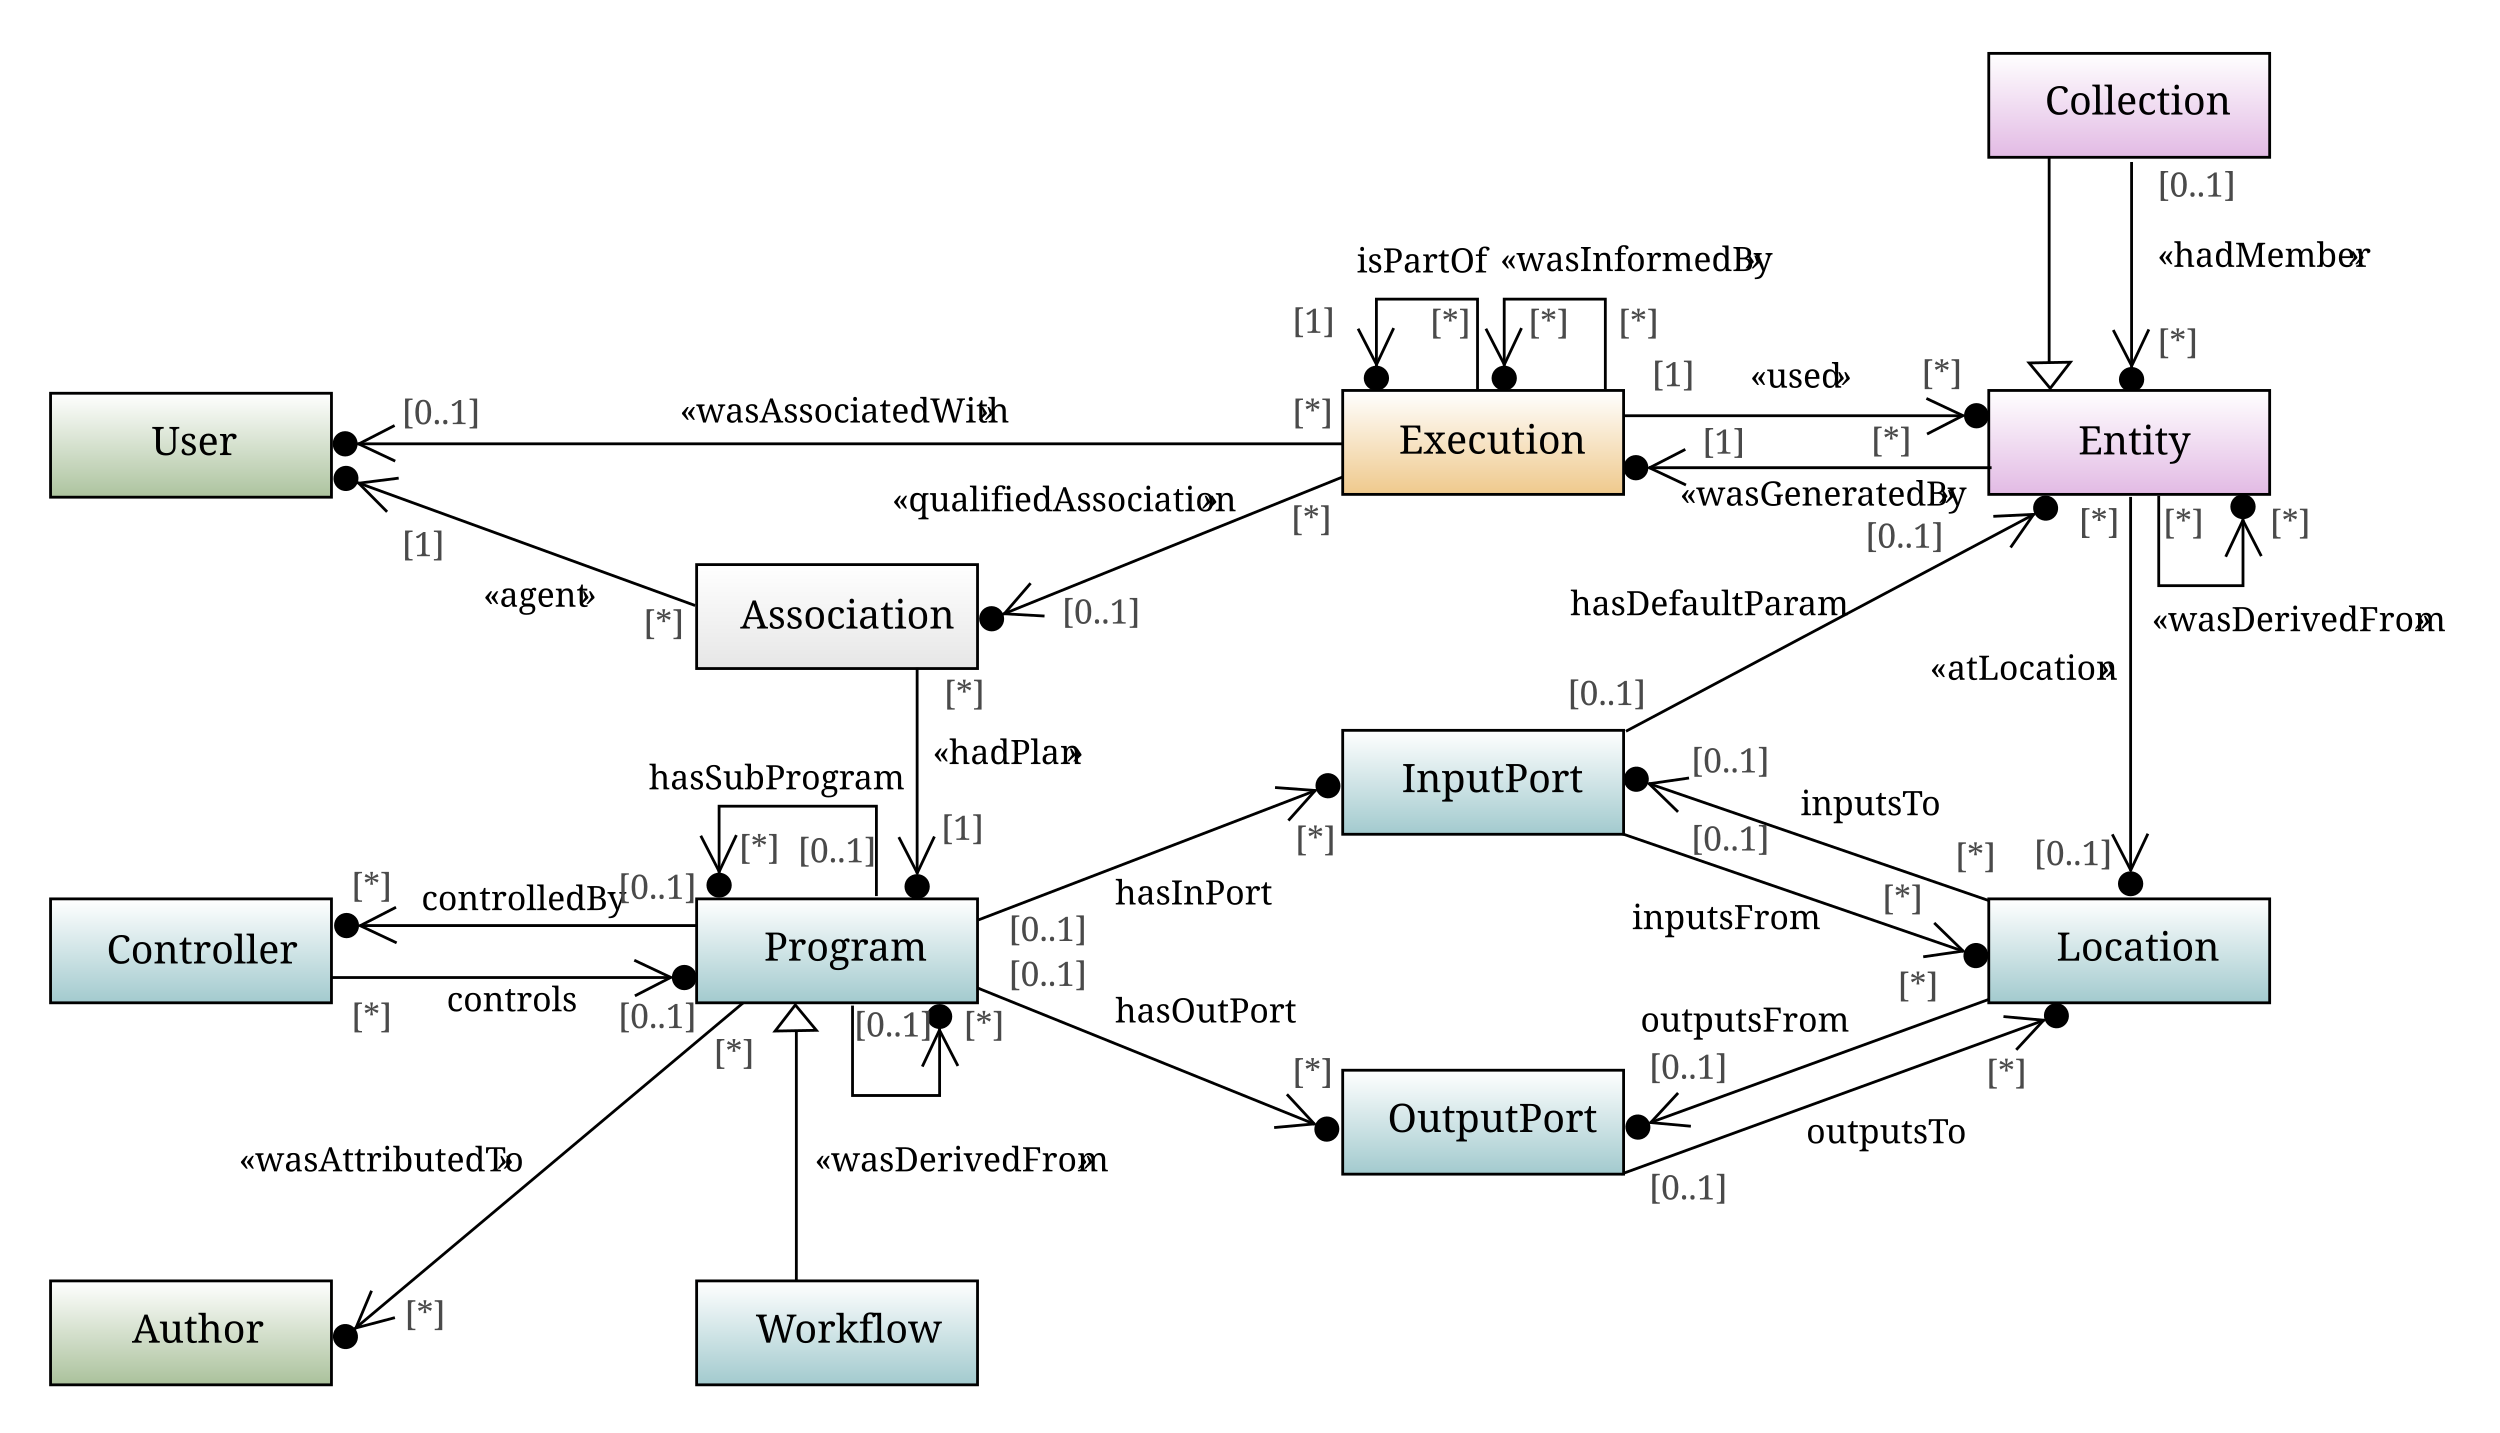
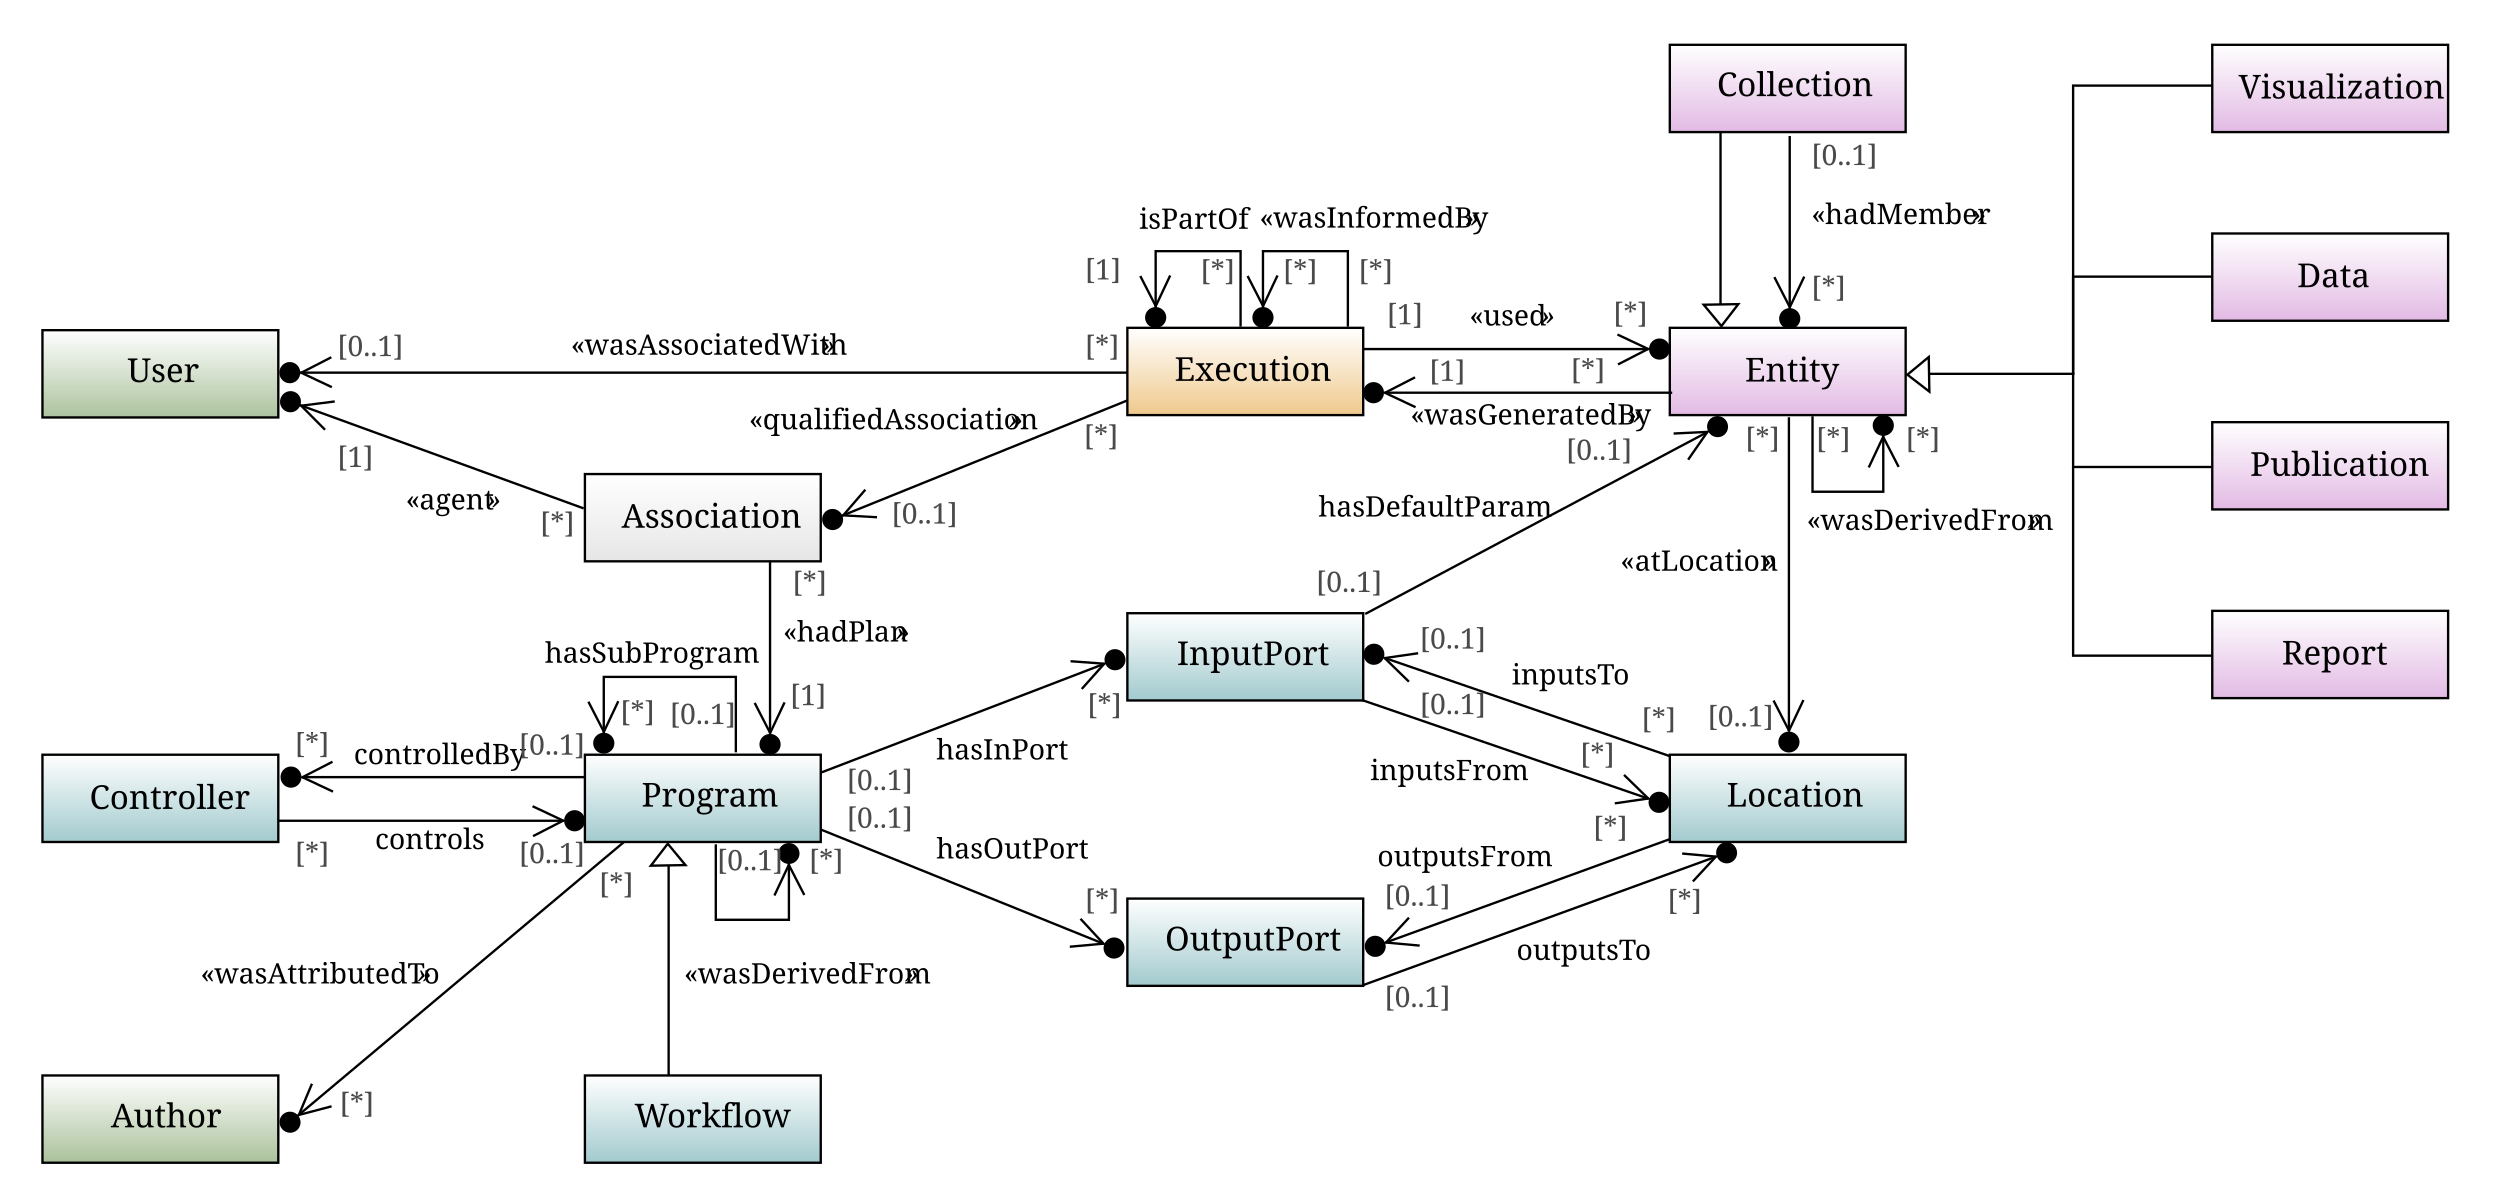
- <svg xmlns="http://www.w3.org/2000/svg" width="890px" height="510px" viewBox="0 0 890 510" version="1.1">
+ <svg xmlns="http://www.w3.org/2000/svg" width="1060px" height="510px" viewBox="0 0 1060 510" version="1.1">
  <defs>
    <linearGradient x1="50%" y1="0%" x2="50%" y2="100%" id="linearGradient-1">
      <stop stop-color="#FFFFFF" offset="0%" />
      <stop stop-color="#ACC39E" offset="100%" />
    </linearGradient>
    <linearGradient x1="50%" y1="0%" x2="50%" y2="100%" id="linearGradient-2">
      <stop stop-color="#FFFFFF" offset="0%" />
      <stop stop-color="#AAC19B" offset="100%" />
    </linearGradient>
    <linearGradient x1="50%" y1="0%" x2="50%" y2="100%" id="linearGradient-3">
      <stop stop-color="#FFFFFF" offset="0%" />
      <stop stop-color="#EFC98C" offset="100%" />
    </linearGradient>
    <linearGradient x1="50%" y1="0%" x2="50%" y2="100%" id="linearGradient-4">
      <stop stop-color="#FFFFFF" offset="0%" />
      <stop stop-color="#E6E6E6" offset="100%" />
    </linearGradient>
    <linearGradient x1="50%" y1="0%" x2="50%" y2="100%" id="linearGradient-5">
      <stop stop-color="#FFFFFF" offset="0%" />
      <stop stop-color="#E2BAE4" offset="100%" />
    </linearGradient>
    <linearGradient x1="50%" y1="0%" x2="50%" y2="100%" id="linearGradient-6">
      <stop stop-color="#FFFFFF" offset="0%" />
      <stop stop-color="#A2CACE" offset="100%" />
    </linearGradient>
  </defs>
  <g id="Page-1" stroke="none" stroke-width="1" fill="none" fill-rule="evenodd">
    <g id="Artboard">
      <g id="hasSubProgram-arrow" transform="translate(280.5, 303) rotate(-90) translate(-280.5, -303) translate(264.5, 271.5)" stroke="#000000">
        <path d="M3.879,11 C6.054,11 7.818,9.209 7.818,7 C7.818,4.791 6.054,3 3.879,3 C1.703,3 -0.061,4.791 -0.061,7 C-0.061,9.209 1.703,11 3.879,11 Z" id="Oval-1" fill="#000000" />
        <path d="M8.81,13.369 L15.151,0.492 L21.492,13.369" id="Triangle-1" transform="translate(15.15133, 6.930666) rotate(-91) translate(-15.15133, -6.930666) " />
        <path d="M0,63 L32,63 L32,7 L0,7" id="Rectangle-1" />
      </g>
      <g id="wasInformedBy-arrow" transform="translate(550, 122.5) rotate(-90) translate(-550, -122.5) translate(534, 101)" stroke="#000000">
        <path d="M3.879,11 C6.054,11 7.818,9.209 7.818,7 C7.818,4.791 6.054,3 3.879,3 C1.703,3 -0.061,4.791 -0.061,7 C-0.061,9.209 1.703,11 3.879,11 Z" id="Oval-1" fill="#000000" />
        <path d="M8.81,13.369 L15.151,0.492 L21.492,13.369" id="Triangle-1" transform="translate(15.15133, 6.930666) rotate(-91) translate(-15.15133, -6.930666) " />
        <path d="M0,43 L32,43 L32,7 L0,7" id="Rectangle-1" />
      </g>
      <g id="wasDerivedFromData-arrow" transform="translate(787.0076, 192.5) rotate(-270) translate(-787.0076, -192.5) translate(771.0076, 174)" stroke="#000000">
        <path d="M3.879,11 C6.054,11 7.818,9.209 7.818,7 C7.818,4.791 6.054,3 3.879,3 C1.703,3 -0.061,4.791 -0.061,7 C-0.061,9.209 1.703,11 3.879,11 Z" id="Oval-1" fill="#000000" />
        <path d="M8.81,13.369 L15.151,0.492 L21.492,13.369" id="Triangle-1" transform="translate(15.15133, 6.930666) rotate(-91) translate(-15.15133, -6.930666) " />
        <path d="M0,37 L32,37 L32,7 L0,7" id="Rectangle-1" />
      </g>
      <g id="wasInformedBy-arrow-2" transform="translate(504.5, 122.5) rotate(-90) translate(-504.5, -122.5) translate(488.5, 101)" stroke="#000000">
        <path d="M3.879,11 C6.054,11 7.818,9.209 7.818,7 C7.818,4.791 6.054,3 3.879,3 C1.703,3 -0.061,4.791 -0.061,7 C-0.061,9.209 1.703,11 3.879,11 Z" id="Oval-1" fill="#000000" />
        <path d="M8.81,13.369 L15.151,0.492 L21.492,13.369" id="Triangle-1" transform="translate(15.15133, 6.930666) rotate(-91) translate(-15.15133, -6.930666) " />
        <path d="M0,43 L32,43 L32,7 L0,7" id="Rectangle-1" />
      </g>
      <g id="wasDerivedFrom-arrow" transform="translate(322.5, 374) rotate(90) translate(-322.5, -374) translate(306.5, 355)" stroke="#000000">
        <path d="M3.879,11 C6.054,11 7.818,9.209 7.818,7 C7.818,4.791 6.054,3 3.879,3 C1.703,3 -0.061,4.791 -0.061,7 C-0.061,9.209 1.703,11 3.879,11 Z" id="Oval-1" fill="#000000" />
        <path d="M8.81,13.369 L15.151,0.492 L21.492,13.369" id="Triangle-1" transform="translate(15.15133, 6.930666) rotate(-91) translate(-15.15133, -6.930666) " />
        <path d="M0,38 L32,38 L32,7 L0,7" id="Rectangle-1" />
      </g>
      <g id="usedChannel-arrow" transform="translate(752, 230)" stroke="#000000">
        <path d="M6.5,79.5 L6.5,-52.595" id="Line-2" stroke-linecap="square" />
        <path d="M6.5,88.621 C8.676,88.621 10.439,86.83 10.439,84.621 C10.439,82.412 8.676,80.621 6.5,80.621 C4.324,80.621 2.561,82.412 2.561,84.621 C2.561,86.83 4.324,88.621 6.5,88.621 Z" id="Oval-1" fill="#000000" transform="translate(6.5, 84.62121) rotate(-90) translate(-6.5, -84.62121) " />
        <path d="M0.09,79.787 L6.431,66.91 L12.771,79.787" id="Triangle-1" transform="translate(6.430666, 73.34867) rotate(-181) translate(-6.430666, -73.34867) " />
      </g>
      <g id="hasDefaultParam-arrow" transform="translate(655.2933, 219.677) rotate(242) translate(-655.2933, -219.677) translate(648.7933, 132.677)" stroke="#000000">
        <path d="M6.5,164.5 L6.5,0.915" id="Line-2" stroke-linecap="square" />
        <path d="M6.5,173.621 C8.676,173.621 10.439,171.83 10.439,169.621 C10.439,167.412 8.676,165.621 6.5,165.621 C4.324,165.621 2.561,167.412 2.561,169.621 C2.561,171.83 4.324,173.621 6.5,173.621 Z" id="Oval-1" fill="#000000" transform="translate(6.5, 169.6212) rotate(-90) translate(-6.5, -169.6212) " />
        <path d="M0.09,164.787 L6.431,151.91 L12.771,164.787" id="Triangle-1" transform="translate(6.430666, 158.3487) rotate(-181) translate(-6.430666, -158.3487) " />
      </g>
      <g id="controlledBy-arrow" transform="translate(184.5, 329.5) rotate(90) translate(-184.5, -329.5) translate(178, 264)" stroke="#000000">
        <path d="M6.5,121.5 L6.5,0.5" id="Line-2" stroke-linecap="square" />
        <path d="M6.5,130.621 C8.676,130.621 10.439,128.83 10.439,126.621 C10.439,124.412 8.676,122.621 6.5,122.621 C4.324,122.621 2.561,124.412 2.561,126.621 C2.561,128.83 4.324,130.621 6.5,130.621 Z" id="Oval-1" fill="#000000" transform="translate(6.5, 126.6212) rotate(-90) translate(-6.5, -126.6212) " />
        <path d="M0.09,121.787 L6.431,108.91 L12.771,121.787" id="Triangle-1" transform="translate(6.430666, 115.3487) rotate(-181) translate(-6.430666, -115.3487) " />
      </g>
      <g id="controls-arrow" transform="translate(183, 348) rotate(270) translate(-183, -348) translate(176.5, 283)" stroke="#000000">
        <path d="M6.5,120.5 L6.5,0.5" id="Line-2" stroke-linecap="square" />
        <path d="M6.5,129.621 C8.676,129.621 10.439,127.83 10.439,125.621 C10.439,123.412 8.676,121.621 6.5,121.621 C4.324,121.621 2.561,123.412 2.561,125.621 C2.561,127.83 4.324,129.621 6.5,129.621 Z" id="Oval-1" fill="#000000" transform="translate(6.5, 125.6212) rotate(-90) translate(-6.5, -125.6212) " />
        <path d="M0.09,120.787 L6.431,107.91 L12.771,120.787" id="Triangle-1" transform="translate(6.430666, 114.3487) rotate(-181) translate(-6.430666, -114.3487) " />
      </g>
      <g id="hasOutPort-arrow" transform="translate(416.6092, 379.4381) rotate(292) translate(-416.6092, -379.4381) translate(410.1092, 314.9381)" stroke="#000000">
        <path d="M6.5,119.5 L6.5,-10.043" id="Line-2" stroke-linecap="square" />
        <path d="M6.5,128.621 C8.676,128.621 10.439,126.83 10.439,124.621 C10.439,122.412 8.676,120.621 6.5,120.621 C4.324,120.621 2.561,122.412 2.561,124.621 C2.561,126.83 4.324,128.621 6.5,128.621 Z" id="Oval-1" fill="#000000" transform="translate(6.5, 124.6212) rotate(-90) translate(-6.5, -124.6212) " />
        <path d="M0.09,119.787 L6.431,106.91 L12.771,119.787" id="Triangle-1" transform="translate(6.430666, 113.3487) rotate(-181) translate(-6.430666, -113.3487) " />
      </g>
      <g id="inputsFrom-arrow" transform="translate(646.5817, 320.611) rotate(289) translate(-646.5817, -320.611) translate(640.0817, 256.111)" stroke="#000000">
        <path d="M6.5,119.5 L6.5,-8.668" id="Line-2" stroke-linecap="square" />
        <path d="M6.5,128.621 C8.676,128.621 10.439,126.83 10.439,124.621 C10.439,122.412 8.676,120.621 6.5,120.621 C4.324,120.621 2.561,122.412 2.561,124.621 C2.561,126.83 4.324,128.621 6.5,128.621 Z" id="Oval-1" fill="#000000" transform="translate(6.5, 124.6212) rotate(-90) translate(-6.5, -124.6212) " />
        <path d="M0.09,119.787 L6.431,106.91 L12.771,119.787" id="Triangle-1" transform="translate(6.430666, 113.3487) rotate(-181) translate(-6.430666, -113.3487) " />
      </g>
      <g id="outputsTo-arrow" transform="translate(675.5905, 382.1508) rotate(250) translate(-675.5905, -382.1508) translate(669.0905, 317.6508)" stroke="#000000">
        <path d="M6.5,119.5 L6.5,-39.731" id="Line-2" stroke-linecap="square" />
        <path d="M6.5,128.621 C8.676,128.621 10.439,126.83 10.439,124.621 C10.439,122.412 8.676,120.621 6.5,120.621 C4.324,120.621 2.561,122.412 2.561,124.621 C2.561,126.83 4.324,128.621 6.5,128.621 Z" id="Oval-1" fill="#000000" transform="translate(6.5, 124.6212) rotate(-90) translate(-6.5, -124.6212) " />
        <path d="M0.09,119.787 L6.431,106.91 L12.771,119.787" id="Triangle-1" transform="translate(6.430666, 113.3487) rotate(-181) translate(-6.430666, -113.3487) " />
      </g>
      <g id="outputsFrom-arrow" transform="translate(639.5905, 380.683) rotate(70) translate(-639.5905, -380.683) translate(633.0905, 316.183)" stroke="#000000">
        <path d="M6.5,119.5 L6.5,-39.731" id="Line-2" stroke-linecap="square" />
        <path d="M6.5,128.621 C8.676,128.621 10.439,126.83 10.439,124.621 C10.439,122.412 8.676,120.621 6.5,120.621 C4.324,120.621 2.561,122.412 2.561,124.621 C2.561,126.83 4.324,128.621 6.5,128.621 Z" id="Oval-1" fill="#000000" transform="translate(6.5, 124.6212) rotate(-90) translate(-6.5, -124.6212) " />
        <path d="M0.09,119.787 L6.431,106.91 L12.771,119.787" id="Triangle-1" transform="translate(6.430666, 113.3487) rotate(-181) translate(-6.430666, -113.3487) " />
      </g>
      <g id="inputsTo-arrow" transform="translate(639.3808, 296.979) rotate(109) translate(-639.3808, -296.979) translate(632.8808, 232.479)" stroke="#000000">
        <path d="M6.5,119.5 L6.5,-11.58" id="Line-2" stroke-linecap="square" />
        <path d="M6.5,128.621 C8.676,128.621 10.439,126.83 10.439,124.621 C10.439,122.412 8.676,120.621 6.5,120.621 C4.324,120.621 2.561,122.412 2.561,124.621 C2.561,126.83 4.324,128.621 6.5,128.621 Z" id="Oval-1" fill="#000000" transform="translate(6.5, 124.6212) rotate(-90) translate(-6.5, -124.6212) " />
        <path d="M0.09,119.787 L6.431,106.91 L12.771,119.787" id="Triangle-1" transform="translate(6.430666, 113.3487) rotate(-181) translate(-6.430666, -113.3487) " />
      </g>
      <g id="wasAssociatedWith-arrow" transform="translate(119, 151)" stroke="#000000">
        <path d="M3.879,11 C6.054,11 7.818,9.209 7.818,7 C7.818,4.791 6.054,3 3.879,3 C1.703,3 -0.061,4.791 -0.061,7 C-0.061,9.209 1.703,11 3.879,11 Z" id="Oval-1" fill="#000000" />
        <path d="M8.81,13.369 L15.151,0.492 L21.492,13.369" id="Triangle-1" transform="translate(15.15133, 6.930666) rotate(-91) translate(-15.15133, -6.930666) " />
        <path d="M359.5,7 L0,7" id="Rectangle-1" />
      </g>
      <g id="hadMember-arrow" transform="translate(752, 57)" stroke="#000000">
        <path d="M10.842,78.091 C10.842,75.915 9.051,74.152 6.842,74.152 C4.633,74.152 2.842,75.915 2.842,78.091 C2.842,80.267 4.633,82.03 6.842,82.03 C9.051,82.03 10.842,80.267 10.842,78.091 Z" id="Oval-1" fill="#000000" />
        <path d="M13,60.27 L6.885,73.256 L0.32,60.492" id="Triangle-1" />
        <path d="M6.842,0.668 L6.842,81.97" id="Rectangle-1" />
      </g>
      <g id="qualifiedAssociation-arrow" transform="translate(407.1893, 197.8503) rotate(-22) translate(-407.1893, -197.8503) translate(344.6893, 191.3503)" stroke="#000000">
        <path d="M3.879,11 C6.054,11 7.818,9.209 7.818,7 C7.818,4.791 6.054,3 3.879,3 C1.703,3 -0.061,4.791 -0.061,7 C-0.061,9.209 1.703,11 3.879,11 Z" id="Oval-1" fill="#000000" />
        <path d="M8.81,13.369 L15.151,0.492 L21.492,13.369" id="Triangle-1" transform="translate(15.15133, 6.930666) rotate(-91) translate(-15.15133, -6.930666) " />
        <path d="M139.796,7 L0,7" id="Rectangle-1" />
      </g>
      <g id="wasAttributedTo-arrow" transform="translate(192.076, 417.1827) rotate(-40) translate(-192.076, -417.1827) translate(97.57598, 410.6827)" stroke="#000000">
        <path d="M3.879,11 C6.054,11 7.818,9.209 7.818,7 C7.818,4.791 6.054,3 3.879,3 C1.703,3 -0.061,4.791 -0.061,7 C-0.061,9.209 1.703,11 3.879,11 Z" id="Oval-1" fill="#000000" />
        <path d="M8.81,13.369 L15.151,0.492 L21.492,13.369" id="Triangle-1" transform="translate(15.15133, 6.930666) rotate(-91) translate(-15.15133, -6.930666) " />
        <path d="M188.986,7 L4.4408921e-16,7" id="Rectangle-1" />
      </g>
      <g id="qualifiedAssociation-4" transform="translate(184.0644, 191.9567) rotate(20) translate(-184.0644, -191.9567) translate(115.5644, 185.4567)" stroke="#000000">
        <path d="M3.879,11 C6.054,11 7.818,9.209 7.818,7 C7.818,4.791 6.054,3 3.879,3 C1.703,3 -0.061,4.791 -0.061,7 C-0.061,9.209 1.703,11 3.879,11 Z" id="Oval-1" fill="#000000" />
        <path d="M8.81,13.369 L15.151,0.492 L21.492,13.369" id="Triangle-1" transform="translate(15.15133, 6.930666) rotate(-91) translate(-15.15133, -6.930666) " />
        <path d="M136.162,7 L-8.52651283e-14,7" id="Rectangle-1" />
      </g>
      <g id="User-Box-+-User" transform="translate(18, 140)">
        <rect id="User-Box" stroke="#000000" fill="url(#linearGradient-1)" x="0" y="0" width="100" height="37" />
        <text id="User" font-family="Cambria" font-size="14" font-weight="normal" fill="#000000">
          <tspan x="36" y="22">User</tspan>
        </text>
      </g>
      <g id="Author-Box-+-Author" transform="translate(18, 456)">
        <rect id="Author-Box" stroke="#000000" fill="url(#linearGradient-2)" x="0" y="0" width="100" height="37" />
        <text id="Author" font-family="Cambria" font-size="14" font-weight="normal" fill="#000000">
          <tspan x="29" y="22">Author</tspan>
        </text>
      </g>
      <g id="Execution-Box-+-Execution" transform="translate(478, 139)">
        <rect id="Execution-Box" stroke="#000000" fill="url(#linearGradient-3)" x="0" y="0" width="100" height="37" />
        <text id="Execution" font-family="Cambria" font-size="14" font-weight="normal" fill="#000000">
          <tspan x="20" y="22.5">Execution</tspan>
        </text>
      </g>
      <g id="Association-Box-+-Association" transform="translate(248, 201)">
        <rect id="Association-Box" stroke="#000000" fill="url(#linearGradient-4)" x="0" y="0" width="100" height="37" />
        <text id="Association" font-family="Cambria" font-size="14" font-weight="normal" fill="#000000">
          <tspan x="15.523" y="22.768">Association</tspan>
        </text>
      </g>
      <g id="Data-Box-+-Data" transform="translate(708, 139)">
        <rect id="Data-Box" stroke="#000000" fill="url(#linearGradient-5)" x="0" y="0" width="100" height="37" />
        <text id="Entity" font-family="Cambria" font-size="14" font-weight="normal" fill="#000000">
          <tspan x="31.857" y="22.768">Entity</tspan>
        </text>
      </g>
+       <g id="Data-Box-+-Data-2" transform="translate(938, 99)">
+         <rect id="Data-Box" stroke="#000000" fill="url(#linearGradient-5)" x="0" y="0" width="100" height="37" />
+         <text id="Data" font-family="Cambria" font-size="14" font-weight="normal" fill="#000000">
+           <tspan x="36" y="22.768">Data</tspan>
+         </text>
+       </g>
+       <g id="Data-Box-+-Data-5" transform="translate(938, 179)">
+         <rect id="Data-Box" stroke="#000000" fill="url(#linearGradient-5)" x="0" y="0" width="100" height="37" />
+         <text id="Publication" font-family="Cambria" font-size="14" font-weight="normal" fill="#000000">
+           <tspan x="16.042" y="22.768">Publication</tspan>
+         </text>
+       </g>
+       <g id="Data-Box-+-Data-6" transform="translate(938, 259)">
+         <rect id="Data-Box" stroke="#000000" fill="url(#linearGradient-5)" x="0" y="0" width="100" height="37" />
+         <text id="Report" font-family="Cambria" font-size="14" font-weight="normal" fill="#000000">
+           <tspan x="29.492" y="22.768">Report</tspan>
+         </text>
+       </g>
+       <g id="Data-Box-+-Data-4" transform="translate(938, 19)">
+         <rect id="Data-Box" stroke="#000000" fill="url(#linearGradient-5)" x="0" y="0" width="100" height="37" />
+         <text id="Visualization" font-family="Cambria" font-size="14" font-weight="normal" fill="#000000">
+           <tspan x="11.158" y="22.768">Visualization</tspan>
+         </text>
+       </g>
      <g id="Collection-Box-+-Collection" transform="translate(708, 19)">
        <rect id="Collection-Box" stroke="#000000" fill="url(#linearGradient-5)" x="0" y="0" width="100" height="37" />
        <text id="Collection" font-family="Cambria" font-size="14" font-weight="normal" fill="#000000">
          <tspan x="20" y="21.768">Collection</tspan>
        </text>
      </g>
      <g id="Controller-Box-+-Controller" transform="translate(18, 320)">
        <rect id="Controller-Box" stroke="#000000" fill="url(#linearGradient-6)" x="0" y="0" width="100" height="37" />
        <text id="Controller" font-family="Cambria" font-size="14" font-weight="normal" fill="#000000">
          <tspan x="19.954" y="23">Controller</tspan>
        </text>
      </g>
      <g id="Program-Box-+-Program" transform="translate(248, 320)">
        <rect id="Program-Box" stroke="#000000" fill="url(#linearGradient-6)" x="0" y="0" width="100" height="37" />
        <text id="Program" font-family="Cambria" font-size="14" font-weight="normal" fill="#000000">
          <tspan x="24" y="22">Program</tspan>
        </text>
      </g>
      <g id="Workflow-Box-+-Workflow" transform="translate(248, 456)">
        <rect id="Workflow-Box" stroke="#000000" fill="url(#linearGradient-6)" x="0" y="0" width="100" height="37" />
        <text id="Workflow" font-family="Cambria" font-size="14" font-weight="normal" fill="#000000">
          <tspan x="21" y="22">Workflow</tspan>
        </text>
      </g>
      <g id="Container-Box-+-Container" transform="translate(708, 320)">
        <rect id="Container-Box" stroke="#000000" fill="url(#linearGradient-6)" x="0" y="0" width="100" height="37" />
        <text id="Location" font-family="Cambria" font-size="14" font-weight="normal" fill="#000000">
          <tspan x="24.088" y="22">Location</tspan>
        </text>
      </g>
      <g id="InputPort-Box-+-InputPort" transform="translate(478, 260)">
        <rect id="InputPort-Box" stroke="#000000" fill="url(#linearGradient-6)" x="0" y="0" width="100" height="37" />
        <text id="InputPort" font-family="Cambria" font-size="14" font-weight="normal" fill="#000000">
          <tspan x="21" y="22">InputPort</tspan>
        </text>
      </g>
      <g id="OutputPort-Box-+-OutputPort" transform="translate(478, 381)">
        <rect id="OutputPort-Box" stroke="#000000" fill="url(#linearGradient-6)" x="0" y="0" width="100" height="37" />
        <text id="OutputPort" font-family="Cambria" font-size="14" font-weight="normal" fill="#000000">
          <tspan x="16" y="22">OutputPort</tspan>
        </text>
      </g>
      <text id="inputsFrom" font-family="Cambria" font-size="12" font-weight="normal" fill="#000000">
        <tspan x="581" y="330.783">inputsFrom</tspan>
      </text>
      <text id="«atLocation»" font-family="Cambria" font-size="12" font-weight="normal" fill="#000000">
        <tspan x="687" y="242">«atLocation</tspan>
        <tspan x="747.193" y="242" font-style="italic">»</tspan>
      </text>
      <text id="hasInPort" font-family="Cambria" font-size="12" font-weight="normal" fill="#000000">
        <tspan x="397" y="322">hasInPort</tspan>
      </text>
      <text id="isPartOf" font-family="Cambria" font-size="12" font-weight="normal" fill="#000000">
        <tspan x="483" y="97">isPartOf</tspan>
      </text>
      <text id="hasDefaultParam" font-family="Cambria" font-size="12" font-weight="normal" fill="#000000">
        <tspan x="559" y="219.018">hasDefaultParam</tspan>
      </text>
      <text id="outputsTo" font-family="Cambria" font-size="12" font-weight="normal" fill="#000000">
        <tspan x="643" y="407">outputsTo</tspan>
      </text>
      <text id="hasOutPort" font-family="Cambria" font-size="12" font-weight="normal" fill="#000000">
        <tspan x="397" y="364">hasOutPort</tspan>
      </text>
      <text id="inputsTo" font-family="Cambria" font-size="12" font-weight="normal" fill="#000000">
        <tspan x="640.992" y="290.199">inputsTo</tspan>
      </text>
      <text id="outputsFrom" font-family="Cambria" font-size="12" font-weight="normal" fill="#000000">
        <tspan x="584" y="367.256">outputsFrom</tspan>
      </text>
      <text id="«hadMember»" font-family="Cambria" font-size="12" font-weight="normal" fill="#000000">
        <tspan x="768" y="95">«</tspan>
        <tspan x="773.854" y="95">hadMember</tspan>
        <tspan x="835.998" y="95" font-style="italic">»</tspan>
      </text>
      <text id="«wasGeneratedBy»" font-family="Cambria" font-size="12" font-weight="normal" fill="#000000">
        <tspan x="598.008" y="180">«</tspan>
        <tspan x="603.861" y="180">wasGeneratedBy</tspan>
        <tspan x="690.029" y="180" font-style="italic">»</tspan>
      </text>
      <text id="«wasDerivedFrom»" font-family="Cambria" font-size="12" font-weight="normal" fill="#000000">
        <tspan x="766" y="224.699">«</tspan>
        <tspan x="771.854" y="224.699">wasDerivedFrom</tspan>
        <tspan x="859.457" y="224.699" font-style="italic">»</tspan>
      </text>
      <text id="«used»" font-family="Cambria" font-size="12" font-weight="normal" fill="#000000">
        <tspan x="623" y="138">«</tspan>
        <tspan x="628.854" y="138">used</tspan>
        <tspan x="653.146" y="138" font-style="italic">»</tspan>
      </text>
      <text id="«wasAttributedTo»" font-family="Cambria" font-size="12" font-weight="normal" fill="#000000">
        <tspan x="85" y="417">«</tspan>
        <tspan x="90.854" y="417">wasAttributedTo</tspan>
        <tspan x="176.828" y="417" font-style="italic">»</tspan>
      </text>
      <text id="«wasDerivedFrom»" font-family="Cambria" font-size="12" font-weight="normal" fill="#000000">
        <tspan x="290" y="417">«</tspan>
        <tspan x="295.854" y="417">wasDerivedFrom</tspan>
        <tspan x="383.457" y="417" font-style="italic">»</tspan>
      </text>
      <text id="hasSubProgram" font-family="Cambria" font-size="12" font-weight="normal" fill="#000000">
        <tspan x="231" y="281">hasSubProgram</tspan>
      </text>
      <text id="«qualifiedAssociatio" font-family="Cambria" font-size="12" font-weight="normal" fill="#000000">
        <tspan x="317.535" y="182">«</tspan>
        <tspan x="323.389" y="182">qualifiedAssociation</tspan>
        <tspan x="427.61" y="182" font-style="italic">»</tspan>
      </text>
      <text id="«wasAssociatedWith»" font-family="Cambria" font-size="12" font-weight="normal" fill="#000000">
        <tspan x="242" y="150.411">«</tspan>
        <tspan x="247.854" y="150.411">wasAssociatedWith</tspan>
        <tspan x="348.119" y="150.411" font-style="italic">»</tspan>
      </text>
      <text id="«hadPlan»" font-family="Cambria" font-size="12" font-weight="normal" fill="#000000">
        <tspan x="332" y="272">«</tspan>
        <tspan x="337.854" y="272">hadPlan</tspan>
        <tspan x="379.619" y="272" font-style="italic">»</tspan>
      </text>
      <text id="«agent»" font-family="Cambria" font-size="12" font-weight="normal" fill="#000000">
        <tspan x="172" y="216">«</tspan>
        <tspan x="177.854" y="216">agent</tspan>
        <tspan x="206.254" y="216" font-style="italic">»</tspan>
      </text>
      <text id="controlledBy" font-family="Cambria" font-size="12" font-weight="normal" fill="#000000">
        <tspan x="150" y="324">controlledBy</tspan>
      </text>
      <text id="controls" font-family="Cambria" font-size="12" font-weight="normal" fill="#000000">
        <tspan x="159" y="360">controls</tspan>
      </text>
      <text id="[*]" font-family="Cambria" font-size="12" font-weight="normal" fill="#4A4A4A">
        <tspan x="125" y="366">[*]</tspan>
      </text>
      <text id="[*]-3" font-family="Cambria" font-size="12" font-weight="normal" fill="#4A4A4A">
        <tspan x="144" y="472">[*]</tspan>
      </text>
      <text id="[*]-4" font-family="Cambria" font-size="12" font-weight="normal" fill="#4A4A4A">
        <tspan x="254" y="379">[*]</tspan>
      </text>
      <text id="[*]-5" font-family="Cambria" font-size="12" font-weight="normal" fill="#4A4A4A">
        <tspan x="343" y="369">[*]</tspan>
      </text>
      <text id="[*]-7" font-family="Cambria" font-size="12" font-weight="normal" fill="#4A4A4A">
        <tspan x="460" y="385.801">[*]</tspan>
      </text>
      <text id="[*]-8" font-family="Cambria" font-size="12" font-weight="normal" fill="#4A4A4A">
        <tspan x="461" y="303">[*]</tspan>
      </text>
      <text id="[*]-2" font-family="Cambria" font-size="12" font-weight="normal" fill="#4A4A4A">
        <tspan x="125.008" y="319.5">[*]</tspan>
      </text>
      <text id="[1]" font-family="Cambria" font-size="12" font-weight="normal" fill="#4A4A4A">
        <tspan x="143" y="198">[1]</tspan>
      </text>
      <text id="[0..1]" font-family="Cambria" font-size="12" font-weight="normal" fill="#4A4A4A">
        <tspan x="143" y="151">[0..1]</tspan>
      </text>
      <text id="[*]" font-family="Cambria" font-size="12" font-weight="normal" fill="#4A4A4A">
        <tspan x="229" y="226">[*]</tspan>
      </text>
      <text id="[*]-11" font-family="Cambria" font-size="12" font-weight="normal" fill="#4A4A4A">
        <tspan x="459.992" y="151">[*]</tspan>
      </text>
      <text id="[*]-12" font-family="Cambria" font-size="12" font-weight="normal" fill="#4A4A4A">
        <tspan x="544" y="119">[*]</tspan>
      </text>
      <text id="[*]-13" font-family="Cambria" font-size="12" font-weight="normal" fill="#4A4A4A">
        <tspan x="576" y="119">[*]</tspan>
      </text>
      <text id="[*]-15" font-family="Cambria" font-size="12" font-weight="normal" fill="#4A4A4A">
        <tspan x="684" y="137">[*]</tspan>
      </text>
      <text id="[*]-17" font-family="Cambria" font-size="12" font-weight="normal" fill="#4A4A4A">
        <tspan x="768" y="126">[*]</tspan>
      </text>
      <text id="[*]-18" font-family="Cambria" font-size="12" font-weight="normal" fill="#4A4A4A">
        <tspan x="808" y="190.199">[*]</tspan>
      </text>
      <text id="[*]-19" font-family="Cambria" font-size="12" font-weight="normal" fill="#4A4A4A">
        <tspan x="770.015" y="190.199">[*]</tspan>
      </text>
      <text id="[*]-20" font-family="Cambria" font-size="12" font-weight="normal" fill="#4A4A4A">
        <tspan x="739.992" y="190">[*]</tspan>
      </text>
      <text id="[*]-21" font-family="Cambria" font-size="12" font-weight="normal" fill="#4A4A4A">
        <tspan x="706.992" y="386">[*]</tspan>
      </text>
      <text id="[*]-22" font-family="Cambria" font-size="12" font-weight="normal" fill="#4A4A4A">
        <tspan x="675.5" y="355">[*]</tspan>
      </text>
      <text id="[*]-23" font-family="Cambria" font-size="12" font-weight="normal" fill="#4A4A4A">
        <tspan x="670" y="324">[*]</tspan>
      </text>
      <text id="[*]-24" font-family="Cambria" font-size="12" font-weight="normal" fill="#4A4A4A">
        <tspan x="695.992" y="309">[*]</tspan>
      </text>
      <text id="[0..1]" font-family="Cambria" font-size="12" font-weight="normal" fill="#4A4A4A">
        <tspan x="601.992" y="302.801">[0..1]</tspan>
      </text>
      <text id="[0..1]" font-family="Cambria" font-size="12" font-weight="normal" fill="#4A4A4A">
        <tspan x="601.992" y="275">[0..1]</tspan>
      </text>
      <text id="[0..1]" font-family="Cambria" font-size="12" font-weight="normal" fill="#4A4A4A">
        <tspan x="768" y="70">[0..1]</tspan>
      </text>
      <text id="[0..1]-3" font-family="Cambria" font-size="12" font-weight="normal" fill="#4A4A4A">
        <tspan x="664" y="195">[0..1]</tspan>
      </text>
      <text id="[0..1]-4" font-family="Cambria" font-size="12" font-weight="normal" fill="#4A4A4A">
        <tspan x="558" y="251">[0..1]</tspan>
      </text>
      <text id="[0..1]-2" font-family="Cambria" font-size="12" font-weight="normal" fill="#4A4A4A">
        <tspan x="724" y="308">[0..1]</tspan>
      </text>
      <text id="[1]" font-family="Cambria" font-size="12" font-weight="normal" fill="#4A4A4A">
        <tspan x="460" y="118.5">[1]</tspan>
      </text>
      <text id="[1]-10" font-family="Cambria" font-size="12" font-weight="normal" fill="#4A4A4A">
        <tspan x="588.008" y="137.5">[1]</tspan>
      </text>
      <text id="[*]-16" font-family="Cambria" font-size="12" font-weight="normal" fill="#4A4A4A">
        <tspan x="666" y="161">[*]</tspan>
      </text>
      <text id="[1]-11" font-family="Cambria" font-size="12" font-weight="normal" fill="#4A4A4A">
        <tspan x="606" y="161.5">[1]</tspan>
      </text>
      <text id="[*]-14" font-family="Cambria" font-size="12" font-weight="normal" fill="#4A4A4A">
        <tspan x="509" y="119">[*]</tspan>
      </text>
      <text id="[*]-9" font-family="Cambria" font-size="12" font-weight="normal" fill="#4A4A4A">
        <tspan x="336" y="251.092">[*]</tspan>
      </text>
      <text id="[*]-6" font-family="Cambria" font-size="12" font-weight="normal" fill="#4A4A4A">
        <tspan x="263" y="306">[*]</tspan>
      </text>
      <text id="[*]-10" font-family="Cambria" font-size="12" font-weight="normal" fill="#4A4A4A">
        <tspan x="459.535" y="189">[*]</tspan>
      </text>
      <text id="[0..1]" font-family="Cambria" font-size="12" font-weight="normal" fill="#4A4A4A">
        <tspan x="220" y="366">[0..1]</tspan>
      </text>
      <text id="[0..1]" font-family="Cambria" font-size="12" font-weight="normal" fill="#4A4A4A">
        <tspan x="304" y="369">[0..1]</tspan>
      </text>
      <text id="[0..1]" font-family="Cambria" font-size="12" font-weight="normal" fill="#4A4A4A">
        <tspan x="587" y="427">[0..1]</tspan>
      </text>
      <text id="[0..1]" font-family="Cambria" font-size="12" font-weight="normal" fill="#4A4A4A">
        <tspan x="587" y="384.061">[0..1]</tspan>
      </text>
      <text id="[0..1]" font-family="Cambria" font-size="12" font-weight="normal" fill="#4A4A4A">
        <tspan x="359" y="351">[0..1]</tspan>
      </text>
      <text id="[0..1]" font-family="Cambria" font-size="12" font-weight="normal" fill="#4A4A4A">
        <tspan x="359" y="335">[0..1]</tspan>
      </text>
      <text id="[1]-7" font-family="Cambria" font-size="12" font-weight="normal" fill="#4A4A4A">
        <tspan x="335" y="299">[1]</tspan>
      </text>
      <text id="[0..1]" font-family="Cambria" font-size="12" font-weight="normal" fill="#4A4A4A">
        <tspan x="378" y="222">[0..1]</tspan>
      </text>
      <text id="[0..1]" font-family="Cambria" font-size="12" font-weight="normal" fill="#4A4A4A">
        <tspan x="220" y="320">[0..1]</tspan>
      </text>
      <text id="[0..1]" font-family="Cambria" font-size="12" font-weight="normal" fill="#4A4A4A">
        <tspan x="284" y="307">[0..1]</tspan>
      </text>
      <g id="Collection-Subclass-arrow" transform="translate(722, 55)" stroke="#000000">
        <path d="M15.049,73.95 L7.869,83.255 L0.369,74.206 L15.049,73.95 Z" id="Triangle-1" />
        <path d="M7.5,73.5 L7.5,1.5" id="Line" stroke-linecap="square" />
      </g>
+       <g id="Collection-Subclass-arrow-2" transform="translate(844, 158.5) rotate(-270) translate(-844, -158.5) translate(836.5, 123.5)" stroke="#000000">
+         <path d="M15.049,60.95 L7.869,70.255 L0.369,61.206 L15.049,60.95 Z" id="Triangle-1" />
+         <path d="M7.5,60.5 L7.5,0.5" id="Line" stroke-linecap="square" />
+       </g>
      <g id="Workflow-Subclass-arrow" transform="translate(283.5, 399) rotate(-180) translate(-283.5, -399) translate(276, 358)" stroke="#000000">
        <path d="M15.049,72.95 L7.869,82.255 L0.369,73.206 L15.049,72.95 Z" id="Triangle-1" />
        <path d="M7.5,72.5 L7.5,-15.506" id="Line" stroke-linecap="square" />
      </g>
      <text id="«wasInformedBy»" font-family="Cambria" font-size="12" font-weight="normal" fill="#000000">
        <tspan x="534" y="96.5">«</tspan>
        <tspan x="539.854" y="96.5">wasInformedBy</tspan>
        <tspan x="621.105" y="96.5" font-style="italic">»</tspan>
      </text>
      <g id="used-arrow" transform="translate(656.5, 148) rotate(270) translate(-656.5, -148) translate(650, 96.5)" stroke="#000000">
        <path d="M6.5,93.5 L6.5,-26.509" id="Line-2" stroke-linecap="square" />
        <path d="M6.5,102.621 C8.676,102.621 10.439,100.83 10.439,98.621 C10.439,96.412 8.676,94.621 6.5,94.621 C4.324,94.621 2.561,96.412 2.561,98.621 C2.561,100.83 4.324,102.621 6.5,102.621 Z" id="Oval-1" fill="#000000" transform="translate(6.5, 98.62121) rotate(-90) translate(-6.5, -98.62121) " />
        <path d="M0.09,93.787 L6.431,80.91 L12.771,93.787" id="Triangle-1" transform="translate(6.430666, 87.34867) rotate(-181) translate(-6.430666, -87.34867) " />
      </g>
      <g id="wasGeneratedBy-arrow" transform="translate(630, 166.5) rotate(90) translate(-630, -166.5) translate(623.5, 114.5)" stroke="#000000">
        <path d="M6.5,94.5 L6.5,-26.504" id="Line-2" stroke-linecap="square" />
        <path d="M6.5,103.621 C8.676,103.621 10.439,101.83 10.439,99.621 C10.439,97.412 8.676,95.621 6.5,95.621 C4.324,95.621 2.561,97.412 2.561,99.621 C2.561,101.83 4.324,103.621 6.5,103.621 Z" id="Oval-1" fill="#000000" transform="translate(6.5, 99.62121) rotate(-90) translate(-6.5, -99.62121) " />
        <path d="M0.09,94.787 L6.431,81.91 L12.771,94.787" id="Triangle-1" transform="translate(6.430666, 88.34867) rotate(-181) translate(-6.430666, -88.34867) " />
      </g>
      <g id="hadPlan-arrow" transform="translate(320, 178)" stroke="#000000">
        <path d="M6.5,132.5 L6.5,60.25" id="Line-2" stroke-linecap="square" />
        <path d="M6.5,141.621 C8.676,141.621 10.439,139.83 10.439,137.621 C10.439,135.412 8.676,133.621 6.5,133.621 C4.324,133.621 2.561,135.412 2.561,137.621 C2.561,139.83 4.324,141.621 6.5,141.621 Z" id="Oval-1" fill="#000000" transform="translate(6.5, 137.6212) rotate(-90) translate(-6.5, -137.6212) " />
        <path d="M0.09,132.787 L6.431,119.91 L12.771,132.787" id="Triangle-1" transform="translate(6.430666, 126.3487) rotate(-181) translate(-6.430666, -126.3487) " />
      </g>
      <g id="hasInPort-arrow" transform="translate(418.0301, 300.7274) rotate(249) translate(-418.0301, -300.7274) translate(411.5301, 237.7274)" stroke="#000000">
        <path d="M6.5,116.5 L6.5,-11.31" id="Line-2" stroke-linecap="square" />
        <path d="M6.5,125.621 C8.676,125.621 10.439,123.83 10.439,121.621 C10.439,119.412 8.676,117.621 6.5,117.621 C4.324,117.621 2.561,119.412 2.561,121.621 C2.561,123.83 4.324,125.621 6.5,125.621 Z" id="Oval-1" fill="#000000" transform="translate(6.5, 121.6212) rotate(-90) translate(-6.5, -121.6212) " />
        <path d="M0.09,116.787 L6.431,103.91 L12.771,116.787" id="Triangle-1" transform="translate(6.430666, 110.3487) rotate(-181) translate(-6.430666, -110.3487) " />
      </g>
+       <path d="M938.134,36.296 L879,36.296 L879,159" id="Path-53" stroke="#000000" />
+       <path d="M938.134,117.296 L879,117.296 L879,159" id="Path-54" stroke="#000000" />
+       <path d="M938.134,158 L879,158 L879,198" id="Path-55" stroke="#000000" transform="translate(908.5669, 178) scale(1, -1) translate(-908.5669, -178) " />
+       <path d="M938.134,198 L879,198 L879,278" id="Path-56" stroke="#000000" transform="translate(908.5669, 238) scale(1, -1) translate(-908.5669, -238) " />
    </g>
  </g>
</svg>
